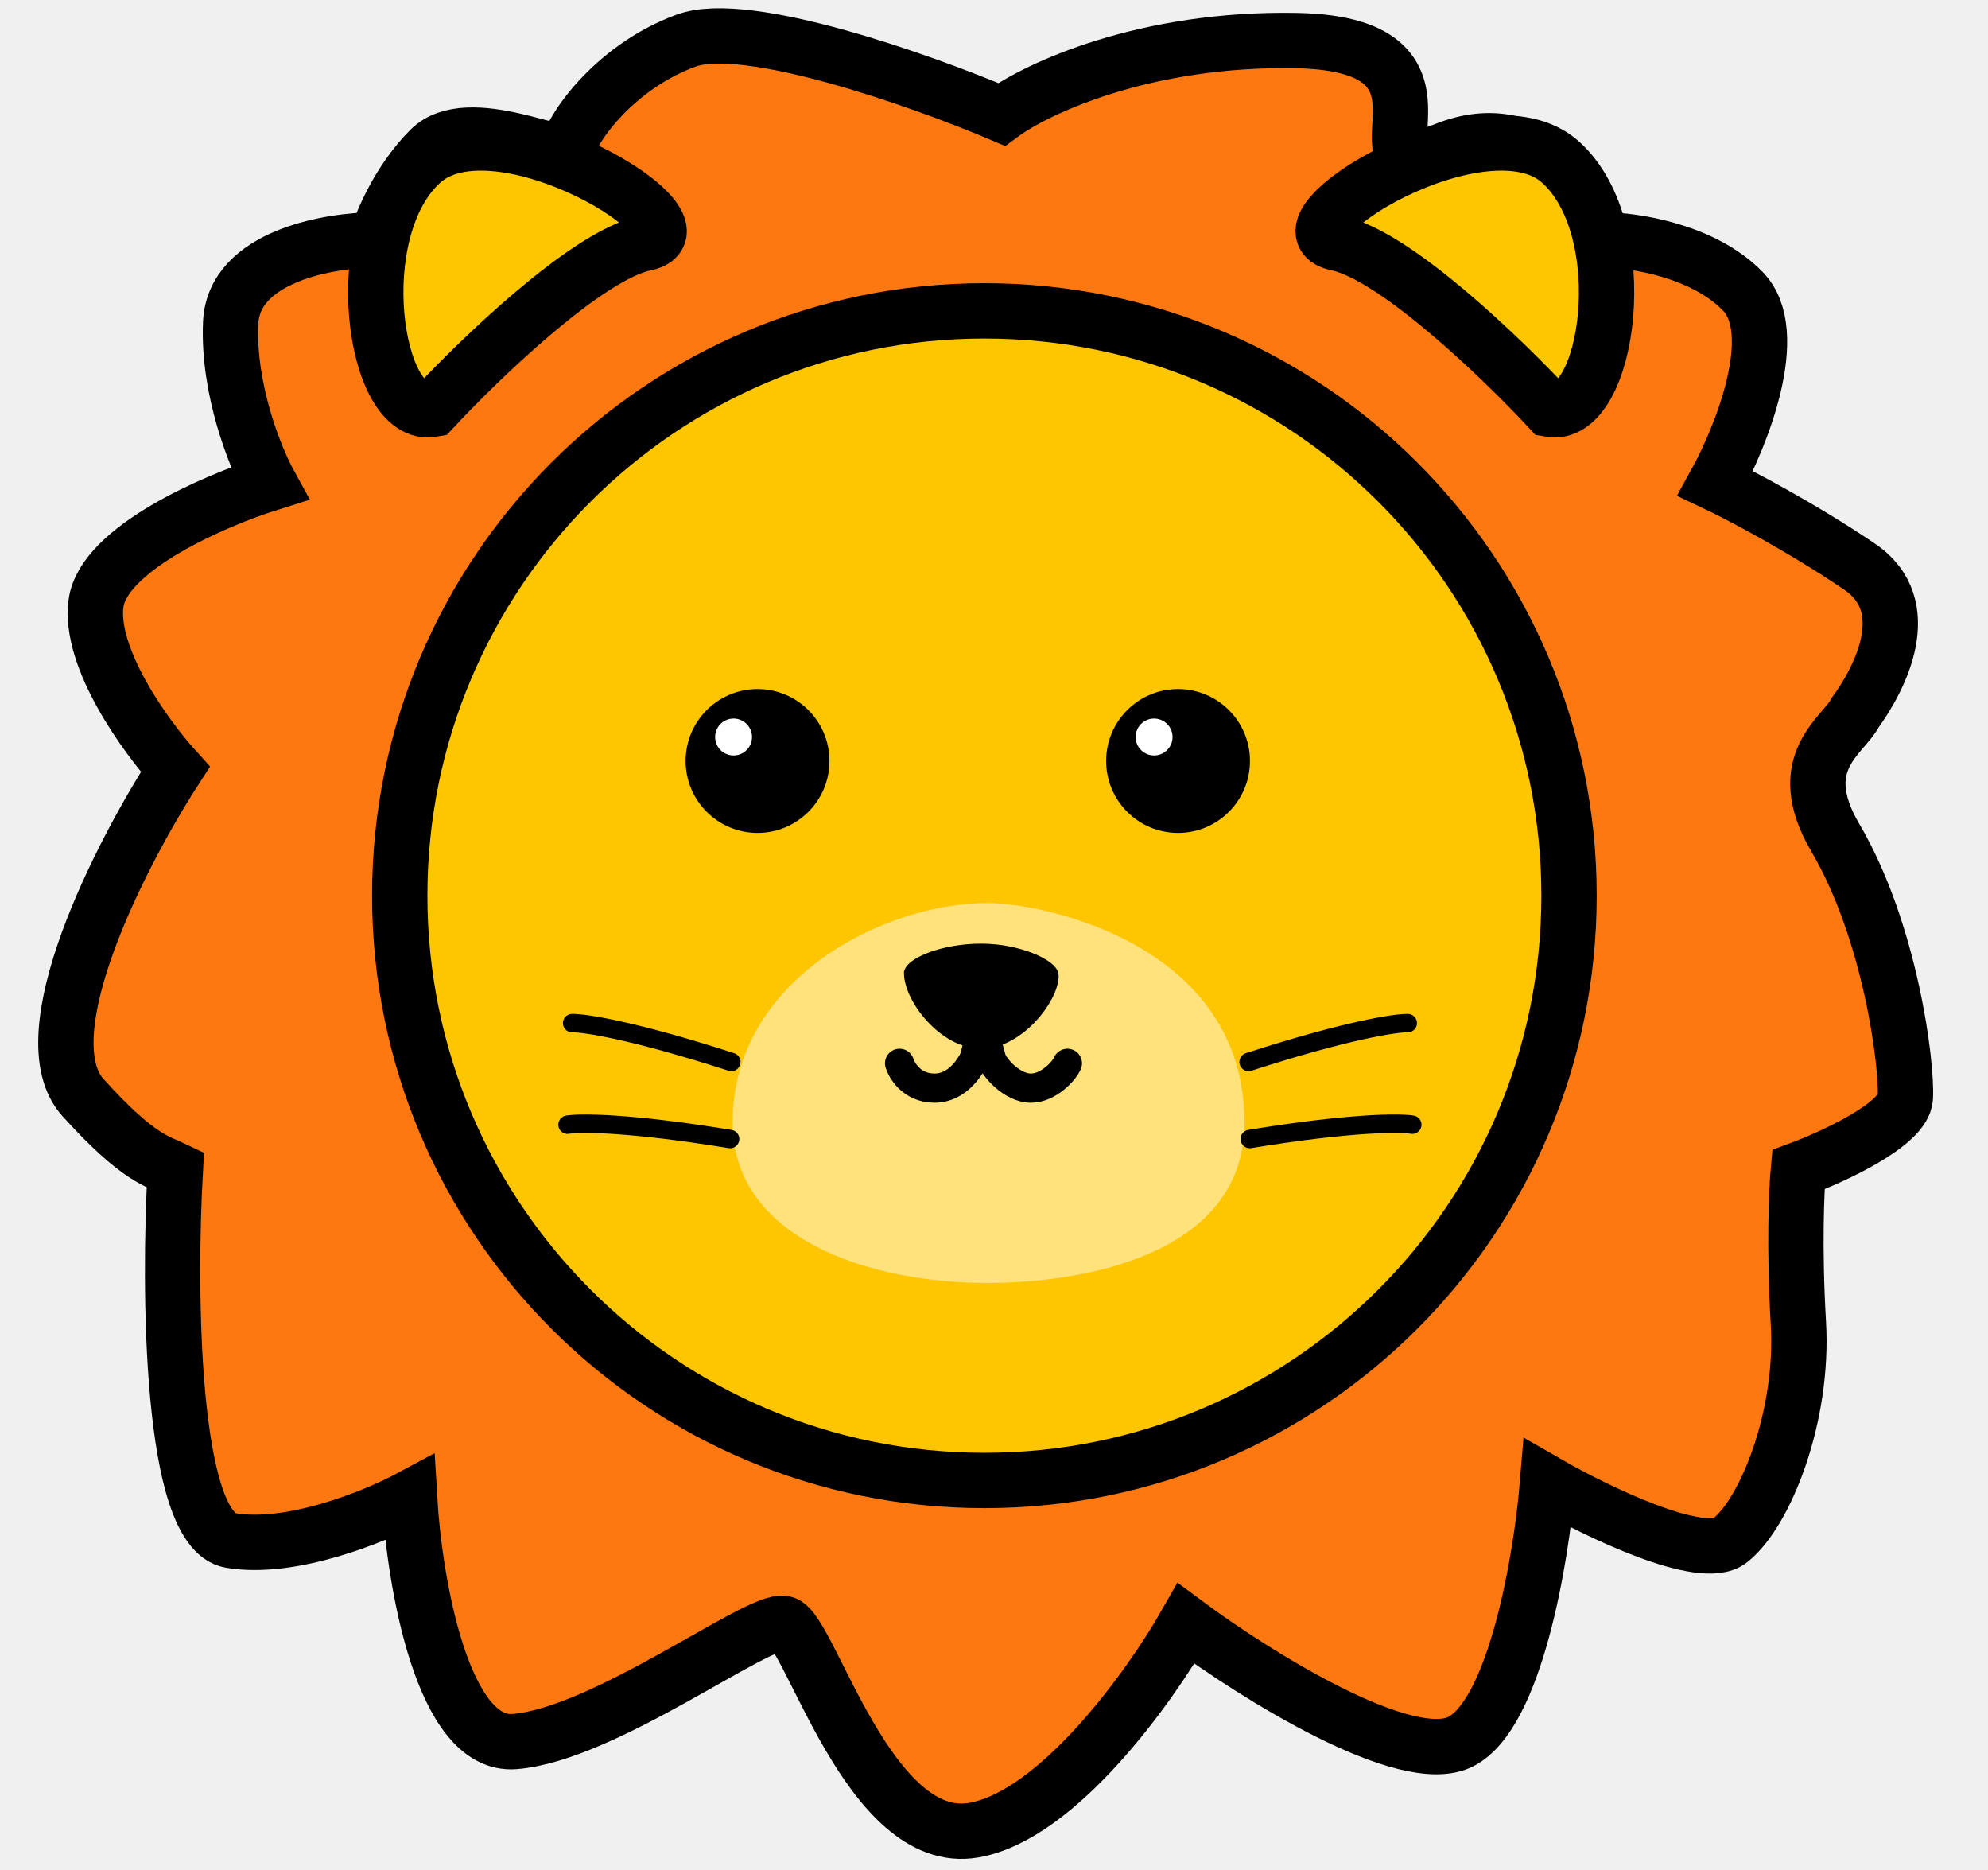
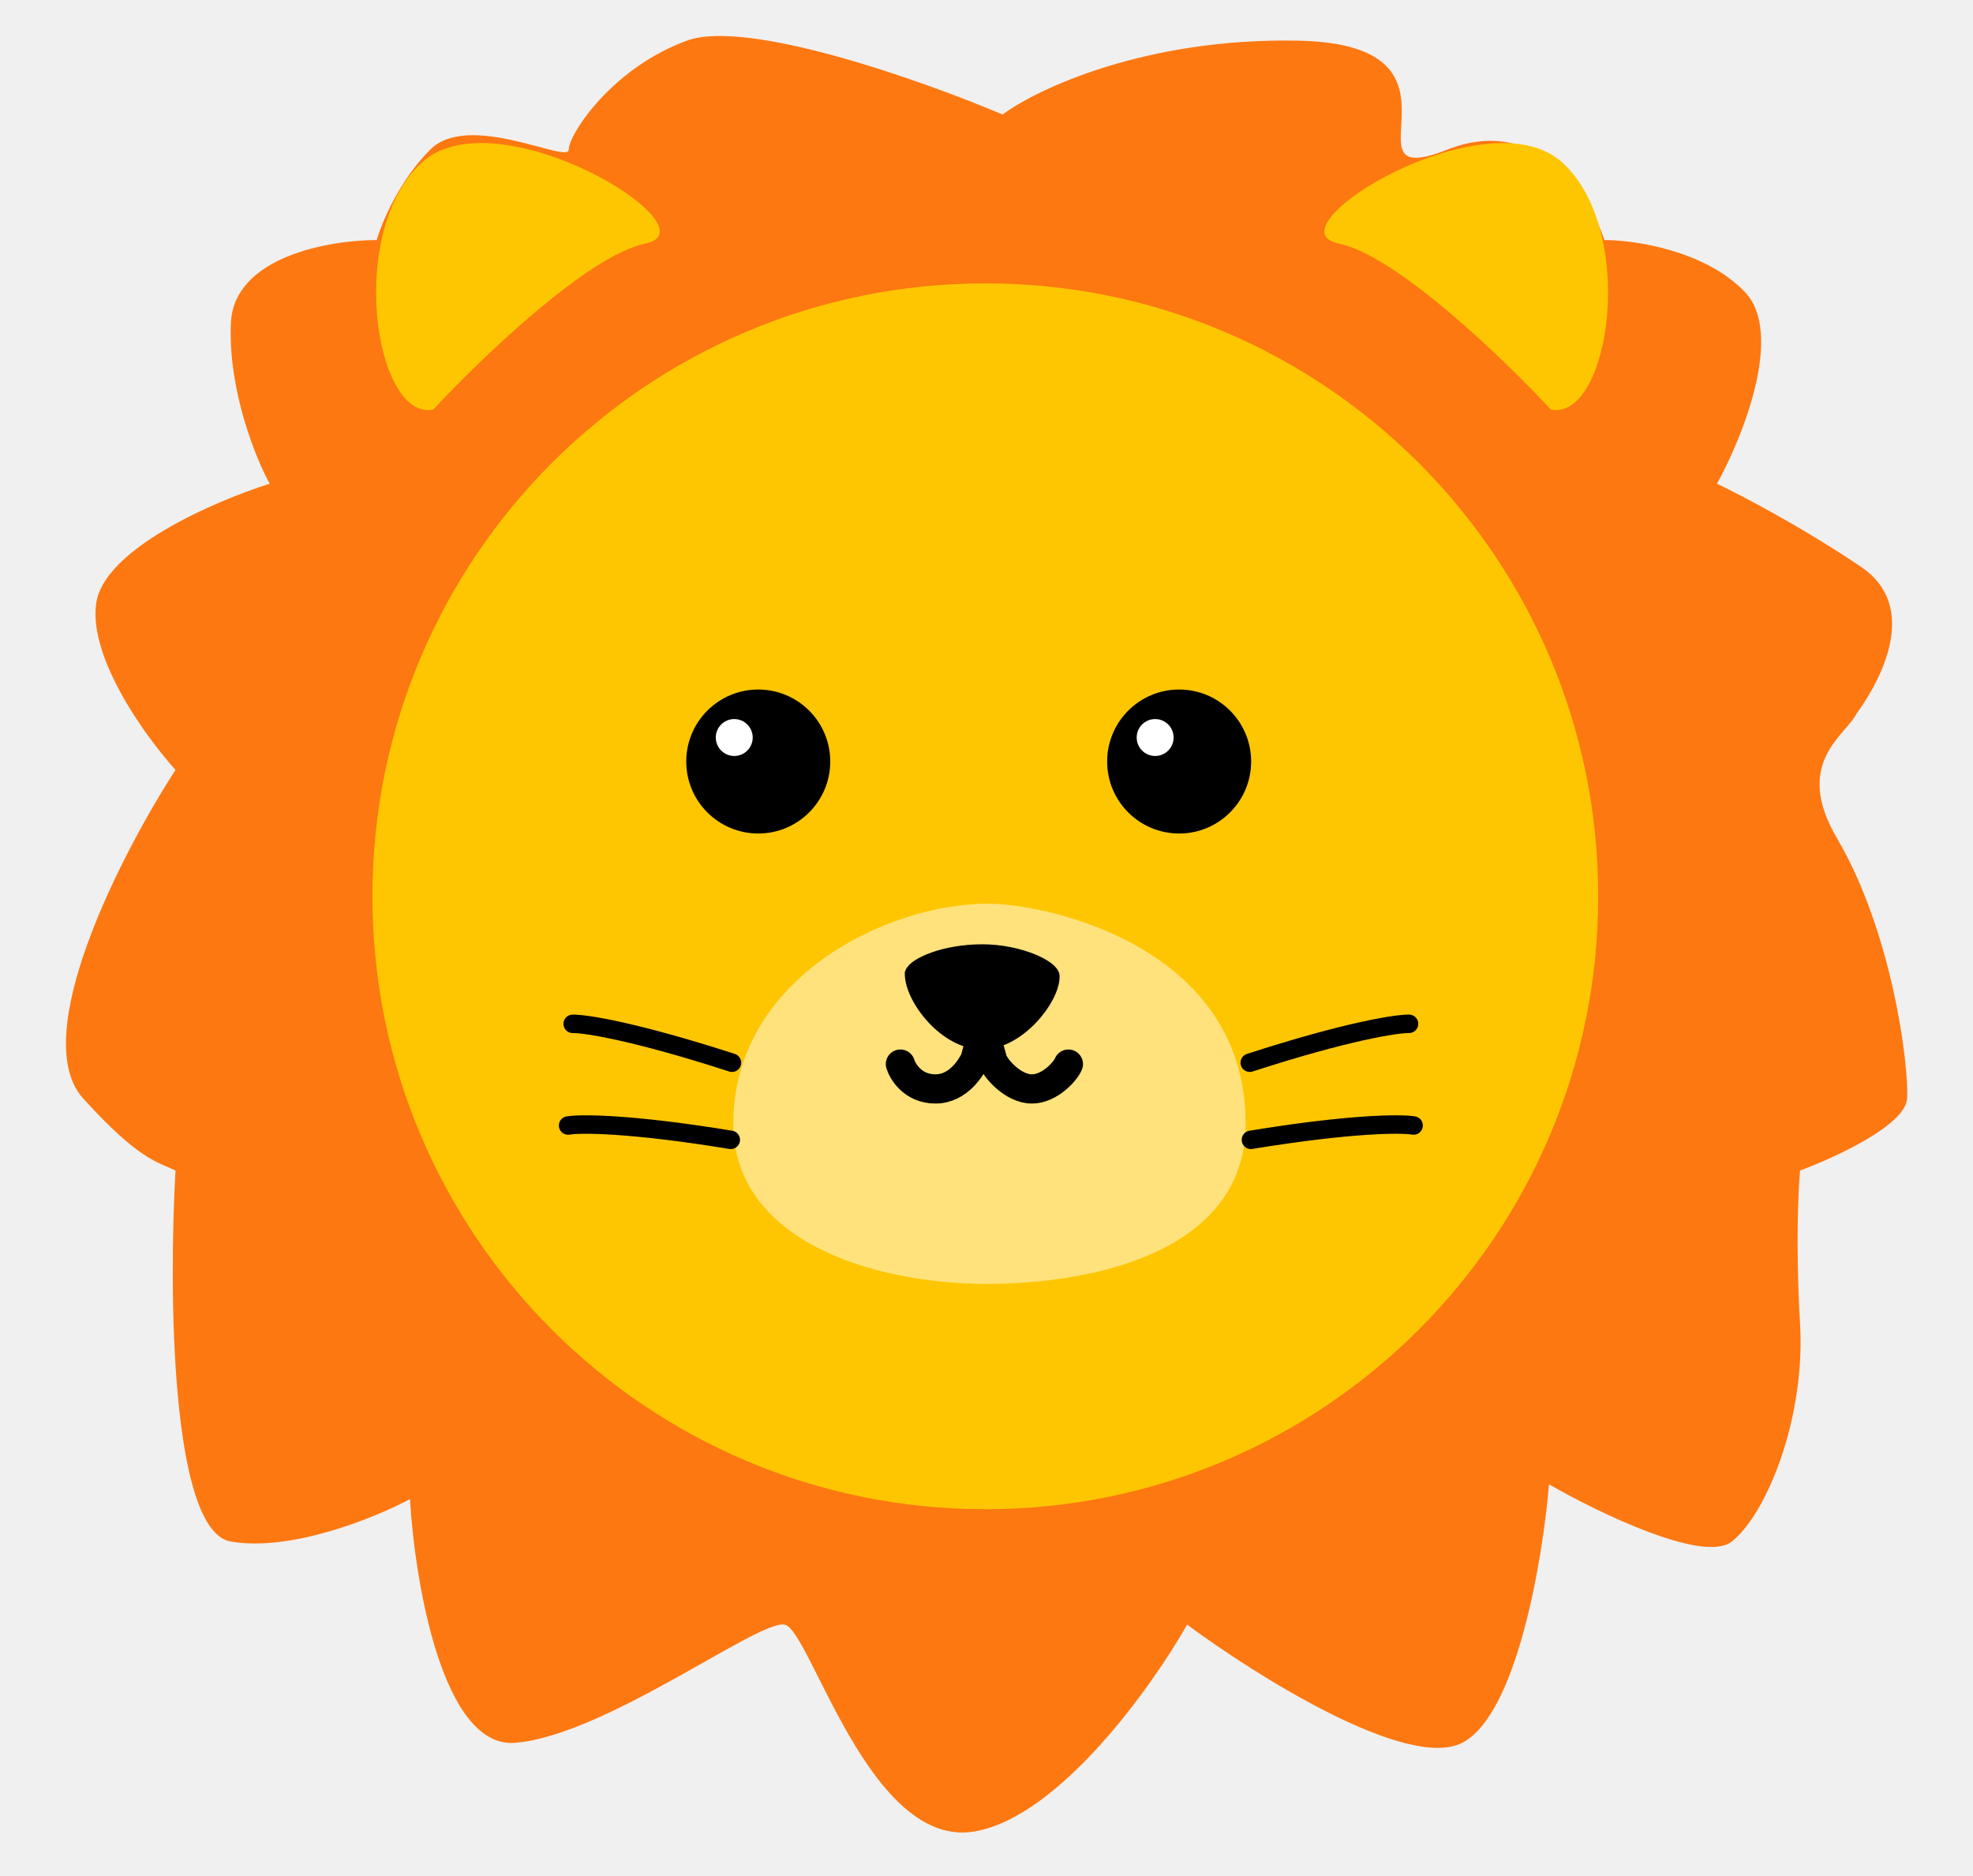
- <svg xmlns="http://www.w3.org/2000/svg" width="67" height="63" viewBox="0 0 67 63" fill="none">
-   <path d="M7.774 10.879C7.873 8.641 11.089 8.082 12.684 8.082C12.85 7.502 13.443 6.08 14.487 5.036C15.792 3.731 19.149 5.533 19.149 5.036C19.149 4.539 20.579 2.301 23.127 1.368C25.166 0.622 31.063 2.715 33.756 3.855C34.937 2.985 38.58 1.269 43.702 1.368C50.104 1.493 44.945 6.528 48.737 5.036C51.77 3.843 53.523 6.569 54.02 8.082C55.035 8.082 57.402 8.43 58.744 9.822C60.087 11.215 58.682 14.712 57.812 16.287C58.599 16.66 60.671 17.741 62.66 19.084C64.649 20.427 63.344 22.884 62.515 24.024C62.142 24.77 60.36 25.685 61.852 28.221C63.717 31.392 64.276 35.867 64.214 36.986C64.165 37.881 61.79 38.975 60.609 39.41C60.547 40.073 60.46 42.033 60.609 44.569C60.796 47.739 59.49 50.972 58.309 51.904C57.364 52.65 53.813 50.93 52.155 49.977C51.948 52.484 51.074 57.735 49.234 58.679C47.394 59.624 42.293 56.421 39.972 54.701C38.77 56.815 35.658 61.166 32.824 61.663C29.281 62.285 27.292 54.888 26.422 54.701C25.551 54.515 20.392 58.431 17.346 58.679C14.91 58.878 13.969 53.292 13.803 50.474C12.643 51.096 9.813 52.252 7.774 51.904C5.735 51.556 5.681 43.43 5.909 39.41C5.329 39.129 4.691 39.075 2.801 36.986C0.911 34.897 4.086 28.739 5.909 25.922C4.914 24.823 2.988 22.167 3.236 20.327C3.485 18.487 7.235 16.867 9.079 16.287C8.603 15.417 7.674 13.117 7.774 10.879Z" fill="#FD7811" stroke="black" stroke-width="1.865" />
-   <path d="M21.735 8.198C19.795 8.596 16.161 12.094 14.586 13.793C12.597 14.166 11.665 7.763 14.213 5.463C16.762 3.163 24.159 7.701 21.735 8.198Z" fill="#FEC601" stroke="black" stroke-width="1.865" />
-   <path d="M45.074 8.198C47.013 8.596 50.647 12.094 52.222 13.793C54.211 14.166 55.144 7.763 52.595 5.463C50.047 3.163 42.65 7.701 45.074 8.198Z" fill="#FEC601" stroke="black" stroke-width="1.865" />
-   <circle cx="33.176" cy="30.178" r="19.704" fill="#FEC601" stroke="black" stroke-width="1.865" />
-   <circle cx="25.531" cy="25.64" r="2.424" fill="black" />
-   <circle cx="24.723" cy="24.832" r="0.622" fill="white" />
-   <circle cx="39.703" cy="25.64" r="2.424" fill="black" />
-   <circle cx="38.895" cy="24.832" r="0.622" fill="white" />
-   <path d="M41.941 37.824C41.941 42.299 36.471 43.228 33.269 43.228C29.323 43.228 24.691 41.746 24.691 37.824C24.691 32.975 29.82 30.426 33.269 30.426C35.228 30.426 41.941 31.856 41.941 37.824Z" fill="#FFE27C" />
-   <path d="M33.072 35.09C31.852 35.09 30.711 33.614 30.711 32.778C30.809 32.483 31.813 32.04 33.072 32.04C34.331 32.04 35.433 32.581 35.433 32.876C35.433 33.614 34.292 35.09 33.072 35.09Z" fill="black" stroke="black" stroke-width="0.492" />
-   <path d="M30.317 35.827C30.383 36.041 30.71 36.663 31.498 36.663C32.285 36.663 32.711 35.909 32.826 35.68L33.121 34.598L33.416 35.68C33.498 35.959 34.105 36.663 34.744 36.663C35.34 36.663 35.876 36.073 35.974 35.827" stroke="black" stroke-width="0.984" stroke-linecap="round" />
-   <path d="M42.081 35.781C45.364 34.717 47.024 34.465 47.444 34.472" stroke="black" stroke-width="0.622" stroke-linecap="round" />
-   <path d="M24.646 35.781C21.363 34.718 19.703 34.465 19.283 34.472" stroke="black" stroke-width="0.622" stroke-linecap="round" />
-   <path d="M42.12 38.377C45.506 37.822 47.182 37.824 47.597 37.895" stroke="black" stroke-width="0.622" stroke-linecap="round" />
-   <path d="M24.606 38.378C21.22 37.823 19.543 37.825 19.128 37.895" stroke="black" stroke-width="0.622" stroke-linecap="round" />
+ <svg xmlns="http://www.w3.org/2000/svg" width="182" height="173" viewBox="0 0 182 173" fill="none">
+   <path d="M21.298 29.805C21.571 23.674 30.381 22.142 34.751 22.142C35.205 20.552 36.829 16.659 39.69 13.797C43.266 10.221 52.462 15.16 52.462 13.797C52.462 12.435 56.379 6.305 63.36 3.75C68.946 1.706 85.101 7.439 92.48 10.561C95.716 8.177 105.695 3.477 119.727 3.75C137.267 4.09 123.133 17.884 133.521 13.797C141.831 10.528 146.633 17.998 147.996 22.142C150.777 22.142 157.26 23.095 160.938 26.91C164.616 30.724 160.768 40.306 158.383 44.62C160.541 45.642 166.217 48.605 171.666 52.283C177.116 55.962 173.539 62.695 171.268 65.817C170.247 67.86 165.365 70.368 169.452 77.317C174.561 86.001 176.094 98.262 175.924 101.328C175.787 103.78 169.282 106.777 166.047 107.969C165.876 109.785 165.638 115.155 166.047 122.103C166.558 130.788 162.981 139.643 159.746 142.198C157.157 144.241 147.428 139.53 142.887 136.919C142.319 143.787 139.924 158.171 134.883 160.76C129.843 163.348 115.867 154.572 109.51 149.861C106.217 155.651 97.691 167.571 89.926 168.934C80.219 170.637 74.77 150.372 72.386 149.861C70.002 149.35 55.868 160.078 47.523 160.76C40.848 161.305 38.271 146.001 37.817 138.281C34.638 139.984 26.884 143.151 21.298 142.198C15.713 141.244 15.565 118.981 16.189 107.969C14.6 107.198 12.852 107.049 7.675 101.328C2.498 95.606 11.194 78.736 16.189 71.016C13.465 68.007 8.186 60.73 8.867 55.689C9.548 50.649 19.822 46.21 24.874 44.62C23.569 42.236 21.026 35.935 21.298 29.805Z" fill="#FD7811" />
+   <path d="M59.545 22.46C54.232 23.55 44.275 33.132 39.961 37.786C34.512 38.809 31.957 21.268 38.939 14.967C45.921 8.667 66.186 21.098 59.545 22.46Z" fill="#FEC601" />
+   <path d="M123.486 22.46C128.799 23.55 138.755 33.132 143.069 37.786C148.519 38.809 151.073 21.268 144.091 14.967C137.109 8.667 116.844 21.098 123.486 22.46Z" fill="#FEC601" />
+   <circle cx="90.891" cy="82.676" r="56.537" fill="#FEC601" />
+   <circle cx="69.945" cy="70.244" r="6.641" fill="black" />
+   <circle cx="67.731" cy="68.03" r="1.703" fill="white" />
+   <circle cx="108.771" cy="70.244" r="6.641" fill="black" />
+   <circle cx="106.557" cy="68.03" r="1.703" fill="white" />
+   <path d="M114.902 103.624C114.902 115.882 99.916 118.429 91.145 118.429C80.332 118.429 67.644 114.37 67.644 103.624C67.644 90.338 81.695 83.356 91.145 83.356C96.51 83.356 114.902 87.273 114.902 103.624Z" fill="#FFE27C" />
+   <path d="M90.603 96.132C87.261 96.132 84.135 92.089 84.135 89.799C84.405 88.99 87.154 87.777 90.603 87.777C94.053 87.777 97.072 89.26 97.072 90.068C97.072 92.089 93.945 96.132 90.603 96.132Z" fill="black" stroke="black" stroke-width="1.348" />
+   <path d="M83.057 98.154C83.237 98.738 84.132 100.445 86.291 100.445C88.447 100.445 89.615 98.379 89.93 97.75L90.738 94.785L91.547 97.75C91.771 98.513 93.433 100.445 95.185 100.445C96.816 100.445 98.284 98.828 98.554 98.154" stroke="black" stroke-width="2.695" stroke-linecap="round" />
+   <path d="M115.284 98.026C124.277 95.112 128.826 94.421 129.977 94.439" stroke="black" stroke-width="1.703" stroke-linecap="round" />
+   <path d="M67.52 98.027C58.526 95.113 53.977 94.421 52.827 94.44" stroke="black" stroke-width="1.703" stroke-linecap="round" />
+   <path d="M115.392 105.14C124.669 103.619 129.262 103.625 130.398 103.818" stroke="black" stroke-width="1.703" stroke-linecap="round" />
+   <path d="M67.412 105.141C58.134 103.62 53.542 103.626 52.405 103.819" stroke="black" stroke-width="1.703" stroke-linecap="round" />
</svg>
